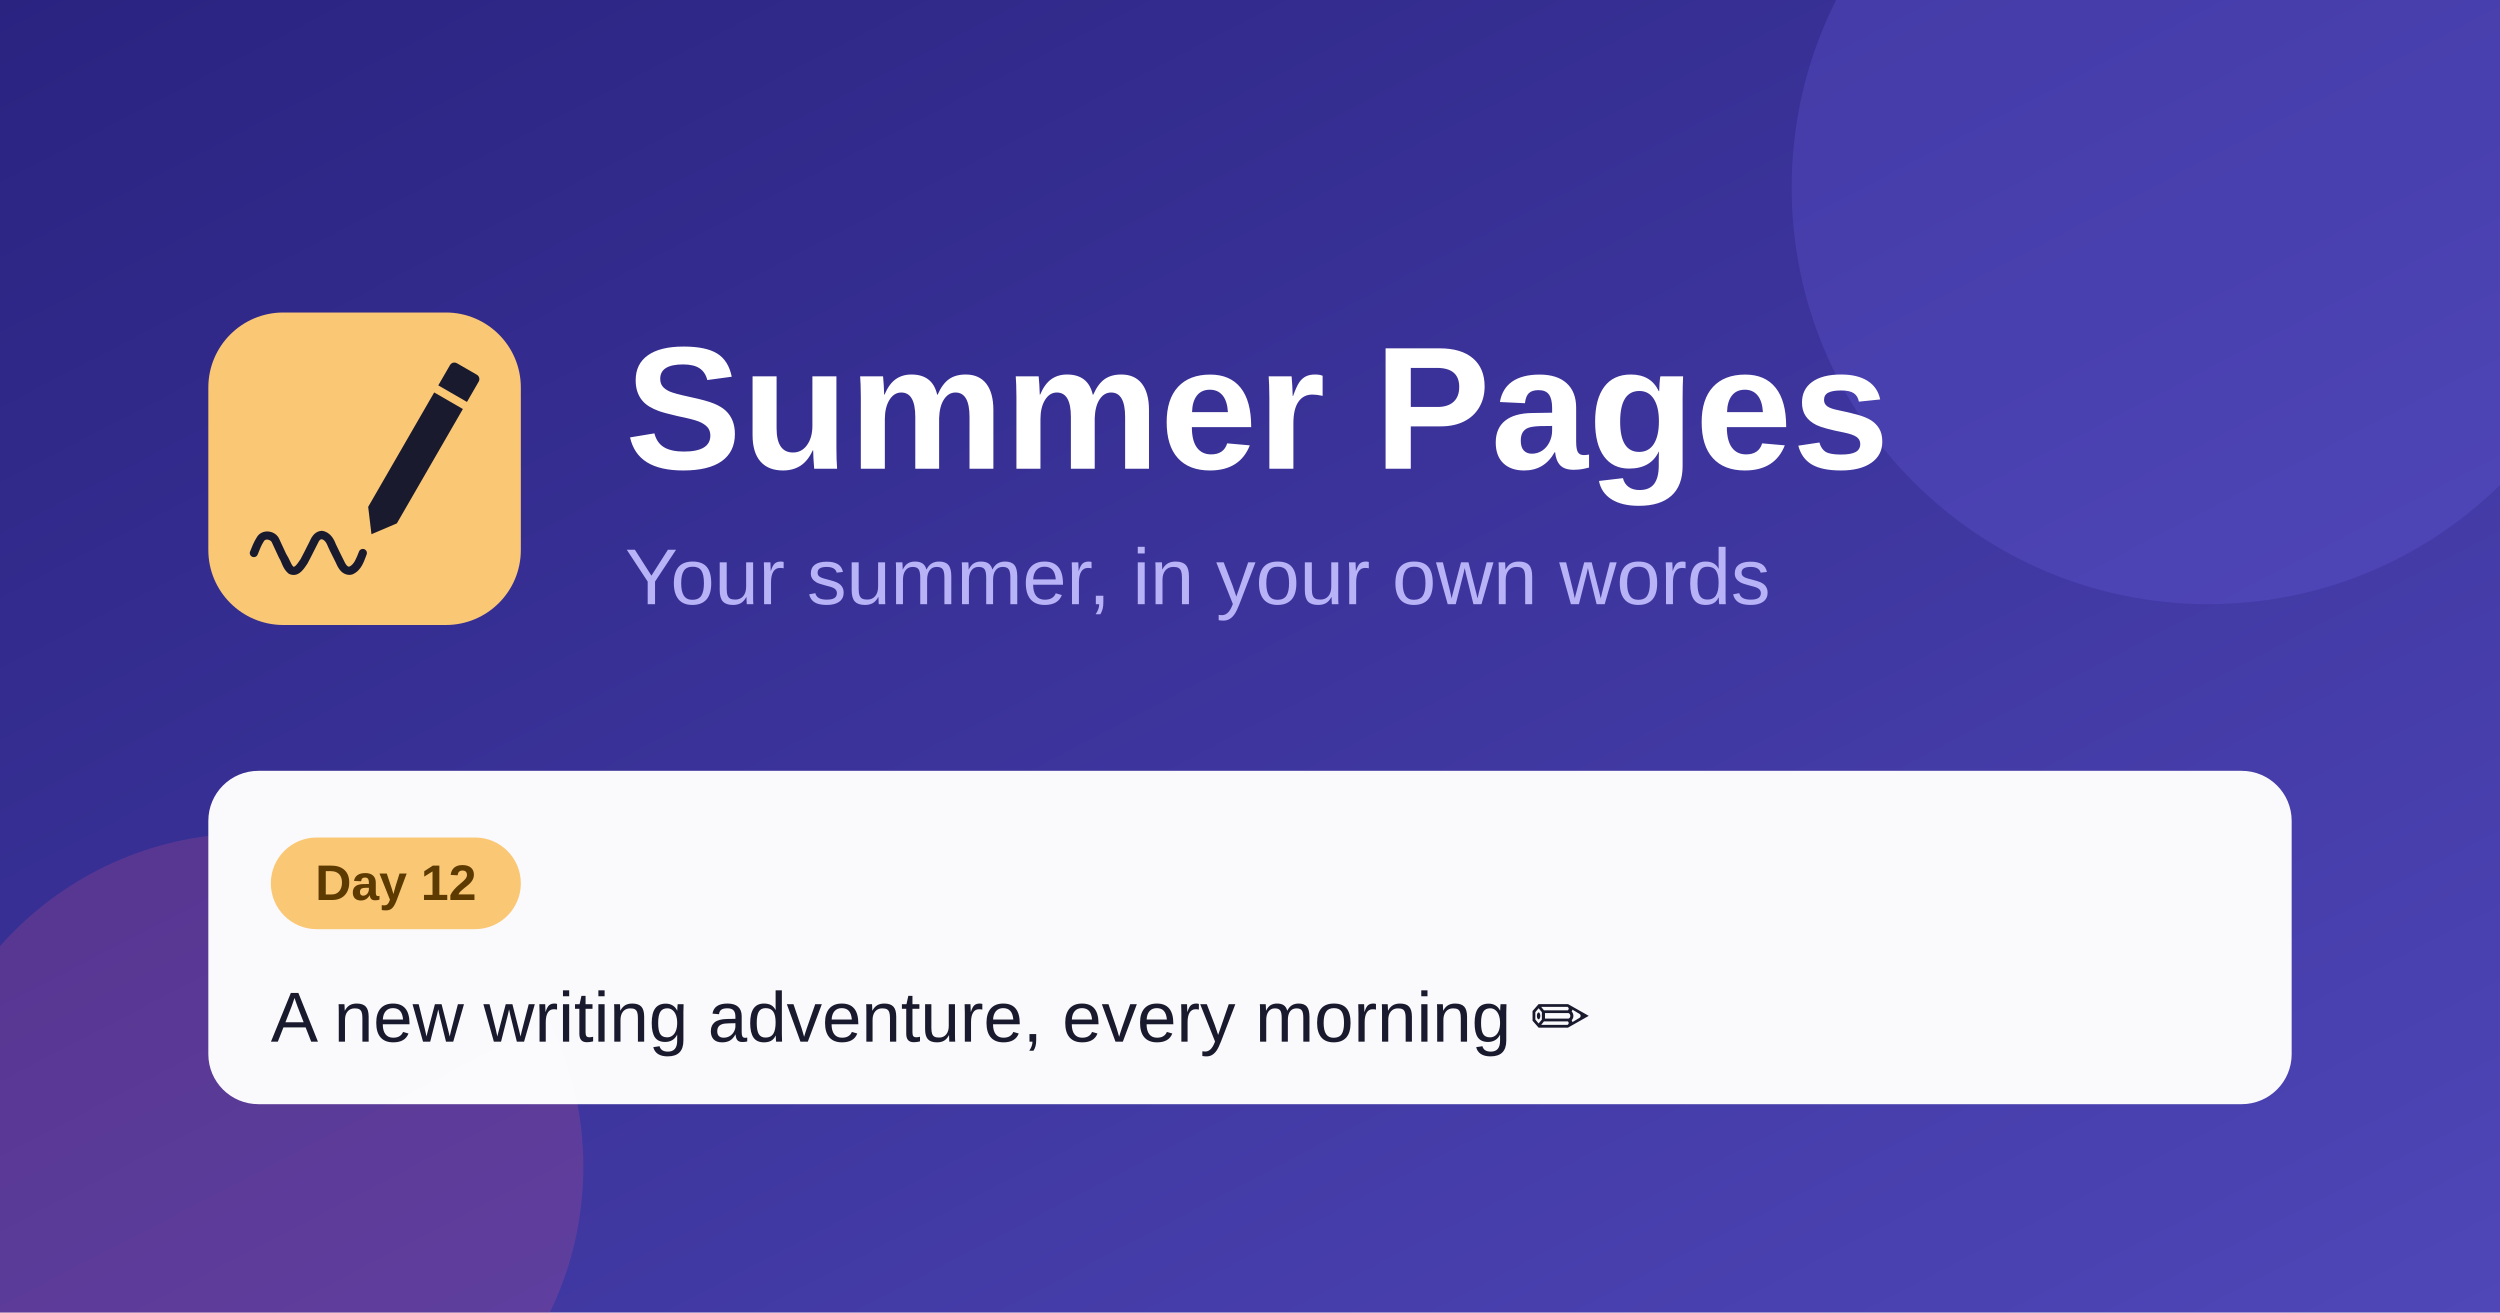
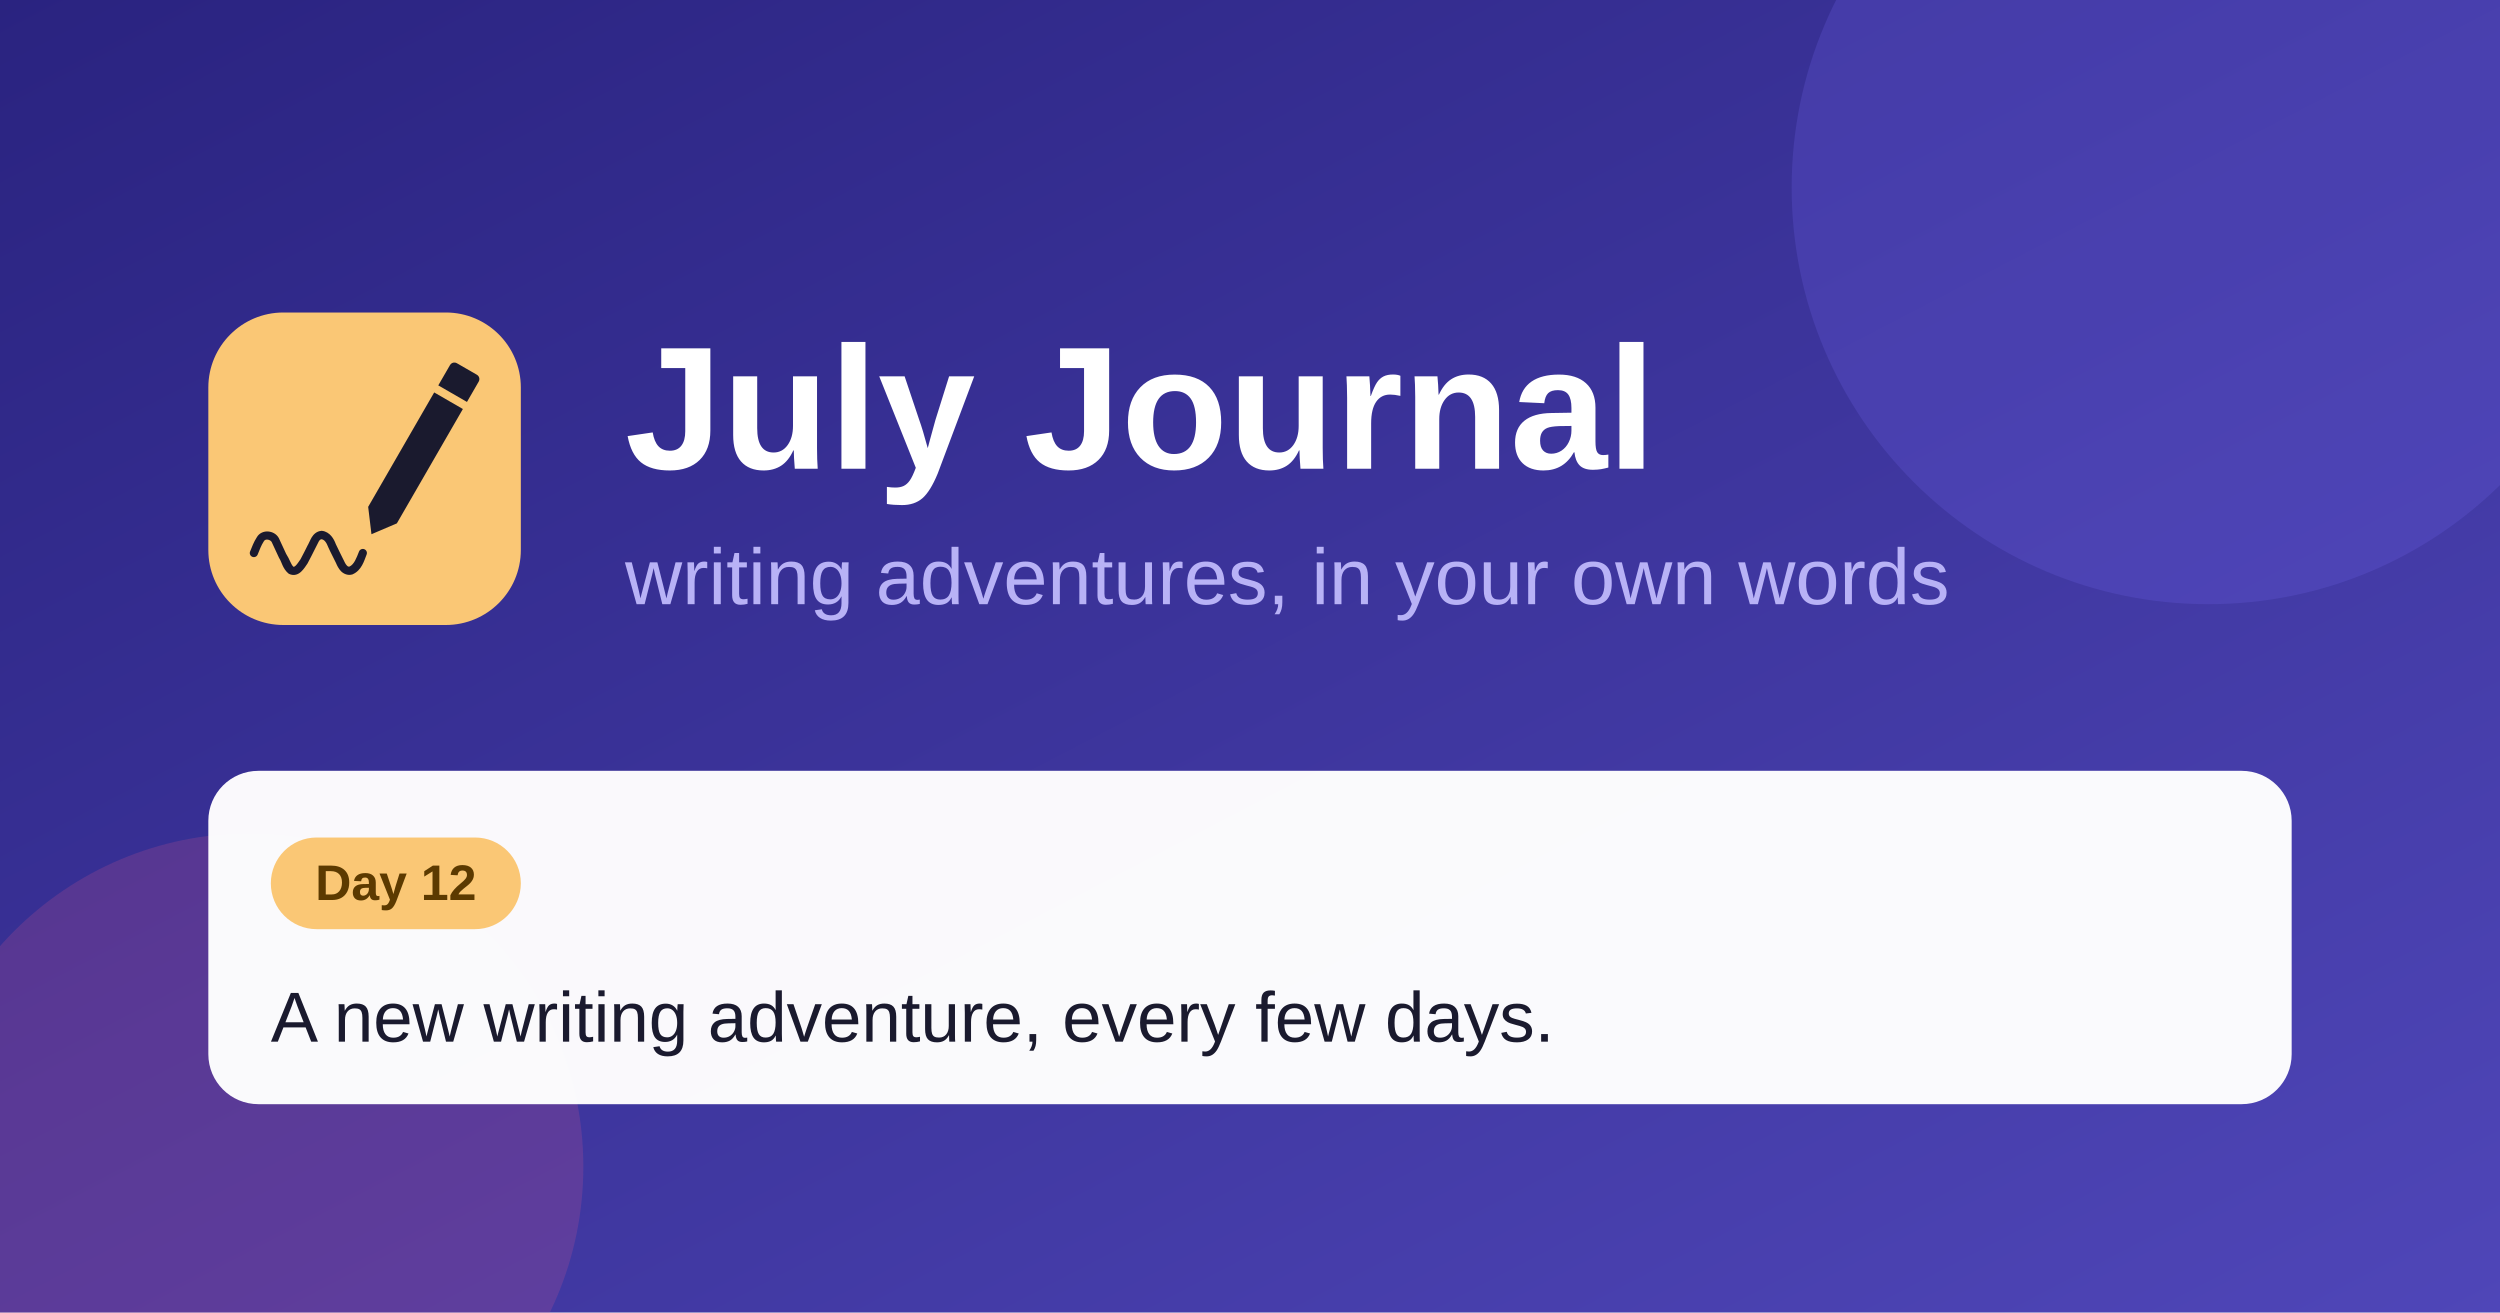
<svg xmlns="http://www.w3.org/2000/svg" width="1200" height="630" viewBox="0 0 1200 630">
  <defs>
    <linearGradient id="bg" x1="0" y1="0" x2="1" y2="1">
      <stop offset="0" stop-color="#2A2380" />
      <stop offset="1" stop-color="#4F46B8" />
    </linearGradient>
  </defs>
  <rect width="1200" height="630" fill="url(#bg)" />
  <circle cx="1060" cy="90" r="200" fill="#6B5FE4" opacity="0.25" />
  <circle cx="120" cy="560" r="160" fill="#E85B8C" opacity="0.18" />
  <rect x="100" y="150" width="150" height="150" rx="36" fill="#FAC775" />
  <svg x="115" y="165" width="120" height="120" viewBox="240 240 720 720">
    <path fill="#1a1a2e" d="m860.43 294.24c-5.664-0.777-11.332 1.84-14.445 7.234l-33.738 58.43 81.352 46.945h-0.004c0.422 0.246 0.832 0.516 1.219 0.812l33.762-58.477c4.16-7.207 1.809-15.871-5.394-20.035l-57.141-32.953c-1.797-1.035-3.703-1.68-5.586-1.961zm-59.934 86.008-190.16 329.47 9.457 78.844 73.137-31.234 190.21-329.45v0.004c-0.461-0.191-0.906-0.418-1.336-0.668zm-324.26 398.5v0.023l-0.004 0.004c-0.309 0.016-0.621 0.047-0.93 0.086-13.18 0.992-22.43 10.188-27.438 18.48-5.004 8.293-7.871 16.605-10.648 21.156v0.004c-0.184 0.246-0.359 0.5-0.523 0.762-7.055 13.988-13.852 27.887-21.156 41.285-4.832 6.906-9.707 14.473-13.969 18.48-2.188 2.059-4.062 3.008-5.109 3.293-0.496 0.133-1.211-0.223-1.672-0.27-7.367-7.289-10.445-21.262-20.465-36.508-0.168-0.27-0.16-0.355-0.336-0.621-6.668-14.543-13.375-29.23-20.727-44.746h0.004c-0.113-0.234-0.23-0.465-0.359-0.691-6.488-11.684-18.469-17.855-30.613-18.816-12.082-0.953-25.758 4.238-32.688 16.715-8.852 13.602-14.094 28.051-19.363 40.949v0.004c-2.445 6.019 0.449 12.883 6.469 15.328 6.023 2.445 12.887-0.449 15.332-6.473 5.66-13.848 10.359-26.934 17.406-37.559 0.188-0.285 0.363-0.582 0.527-0.883 2.039-3.734 5.473-5.078 10.48-4.68 5.012 0.402 10.066 3.418 11.988 6.875 7.445 15.73 14.266 30.609 21.059 45.441 0.277 0.609 0.605 1.191 0.98 1.746 6.754 10.051 9.371 28.941 25.742 43.125l-0.004-0.004c0.797 0.688 1.68 1.266 2.629 1.719 6.441 3.098 13.688 3.684 19.844 1.98 6.152-1.691 10.977-5.121 14.922-8.836 7.894-7.422 13.254-16.465 17.527-22.543v0.004c0.25-0.359 0.48-0.734 0.691-1.121 7.602-13.898 14.473-27.957 21.418-41.738l0.43-0.863c4.465-7.578 7.254-15.293 10.316-20.367 2.887-4.781 4.734-5.984 8.168-6.519 3.648 0.758 6.883 2.348 10.051 6.066 3.578 4.191 6.66 10.25 8.859 16.141l-0.004 0.004c0.082 0.23 0.168 0.461 0.266 0.691 7.078 16.066 15.434 30.938 22.375 45.703 2.973 7.035 7.113 15.891 14.23 23.352 7.117 7.461 19.469 13.297 32.258 9.598 0.496-0.133 0.98-0.301 1.457-0.5 26-11.52 33.109-39.066 40.164-56.902h-0.004c1.195-2.906 1.18-6.168-0.047-9.059-1.227-2.894-3.562-5.172-6.481-6.336-2.918-1.16-6.18-1.105-9.059 0.156-2.879 1.258-5.133 3.617-6.262 6.547-7.582 19.172-13.805 36.66-27.223 43.195-3.148 0.668-4.691 0.312-7.809-2.938-3.496-3.664-7.043-10.379-9.551-16.309l0.004 0.004c-0.086-0.137-0.172-0.273-0.266-0.402-7.359-15.711-15.516-30.359-22.016-45.012-2.828-7.586-6.781-15.961-13.012-23.258-6.231-7.297-15.348-13.672-26.719-14.898-0.383-0.047-0.762-0.078-1.148-0.09z" />
  </svg>
-   <text x="300" y="225" font-family="Verdana, Arial, sans-serif" font-size="84" font-weight="bold" fill="#FFFFFF">Summer Pages</text>
-   <text x="300" y="290" font-family="Verdana, Arial, sans-serif" font-size="38" fill="#B8B2F6">Your summer, in your own words</text>
+   <text x="300" y="225" font-family="Verdana, Arial, sans-serif" font-size="84" font-weight="bold" fill="#FFFFFF">July Journal</text>
+   <text x="300" y="290" font-family="Verdana, Arial, sans-serif" font-size="38" fill="#B8B2F6">writing adventures, in your own words</text>
  <rect x="100" y="370" width="1000" height="160" rx="24" fill="#FFFFFF" opacity="0.97" />
  <rect x="130" y="402" width="120" height="44" rx="22" fill="#FAC775" />
  <text x="190" y="432" font-family="Verdana, Arial, sans-serif" font-size="24" font-weight="bold" fill="#5C3A00" text-anchor="middle">Day 12</text>
-   <text x="130" y="500" font-family="Verdana, Arial, sans-serif" font-size="34" fill="#1a1a2e">A new writing adventure, every morning ✏️</text>
+   <text x="130" y="500" font-family="Verdana, Arial, sans-serif" font-size="34" fill="#1a1a2e">A new writing adventure, every few days.</text>
</svg>
